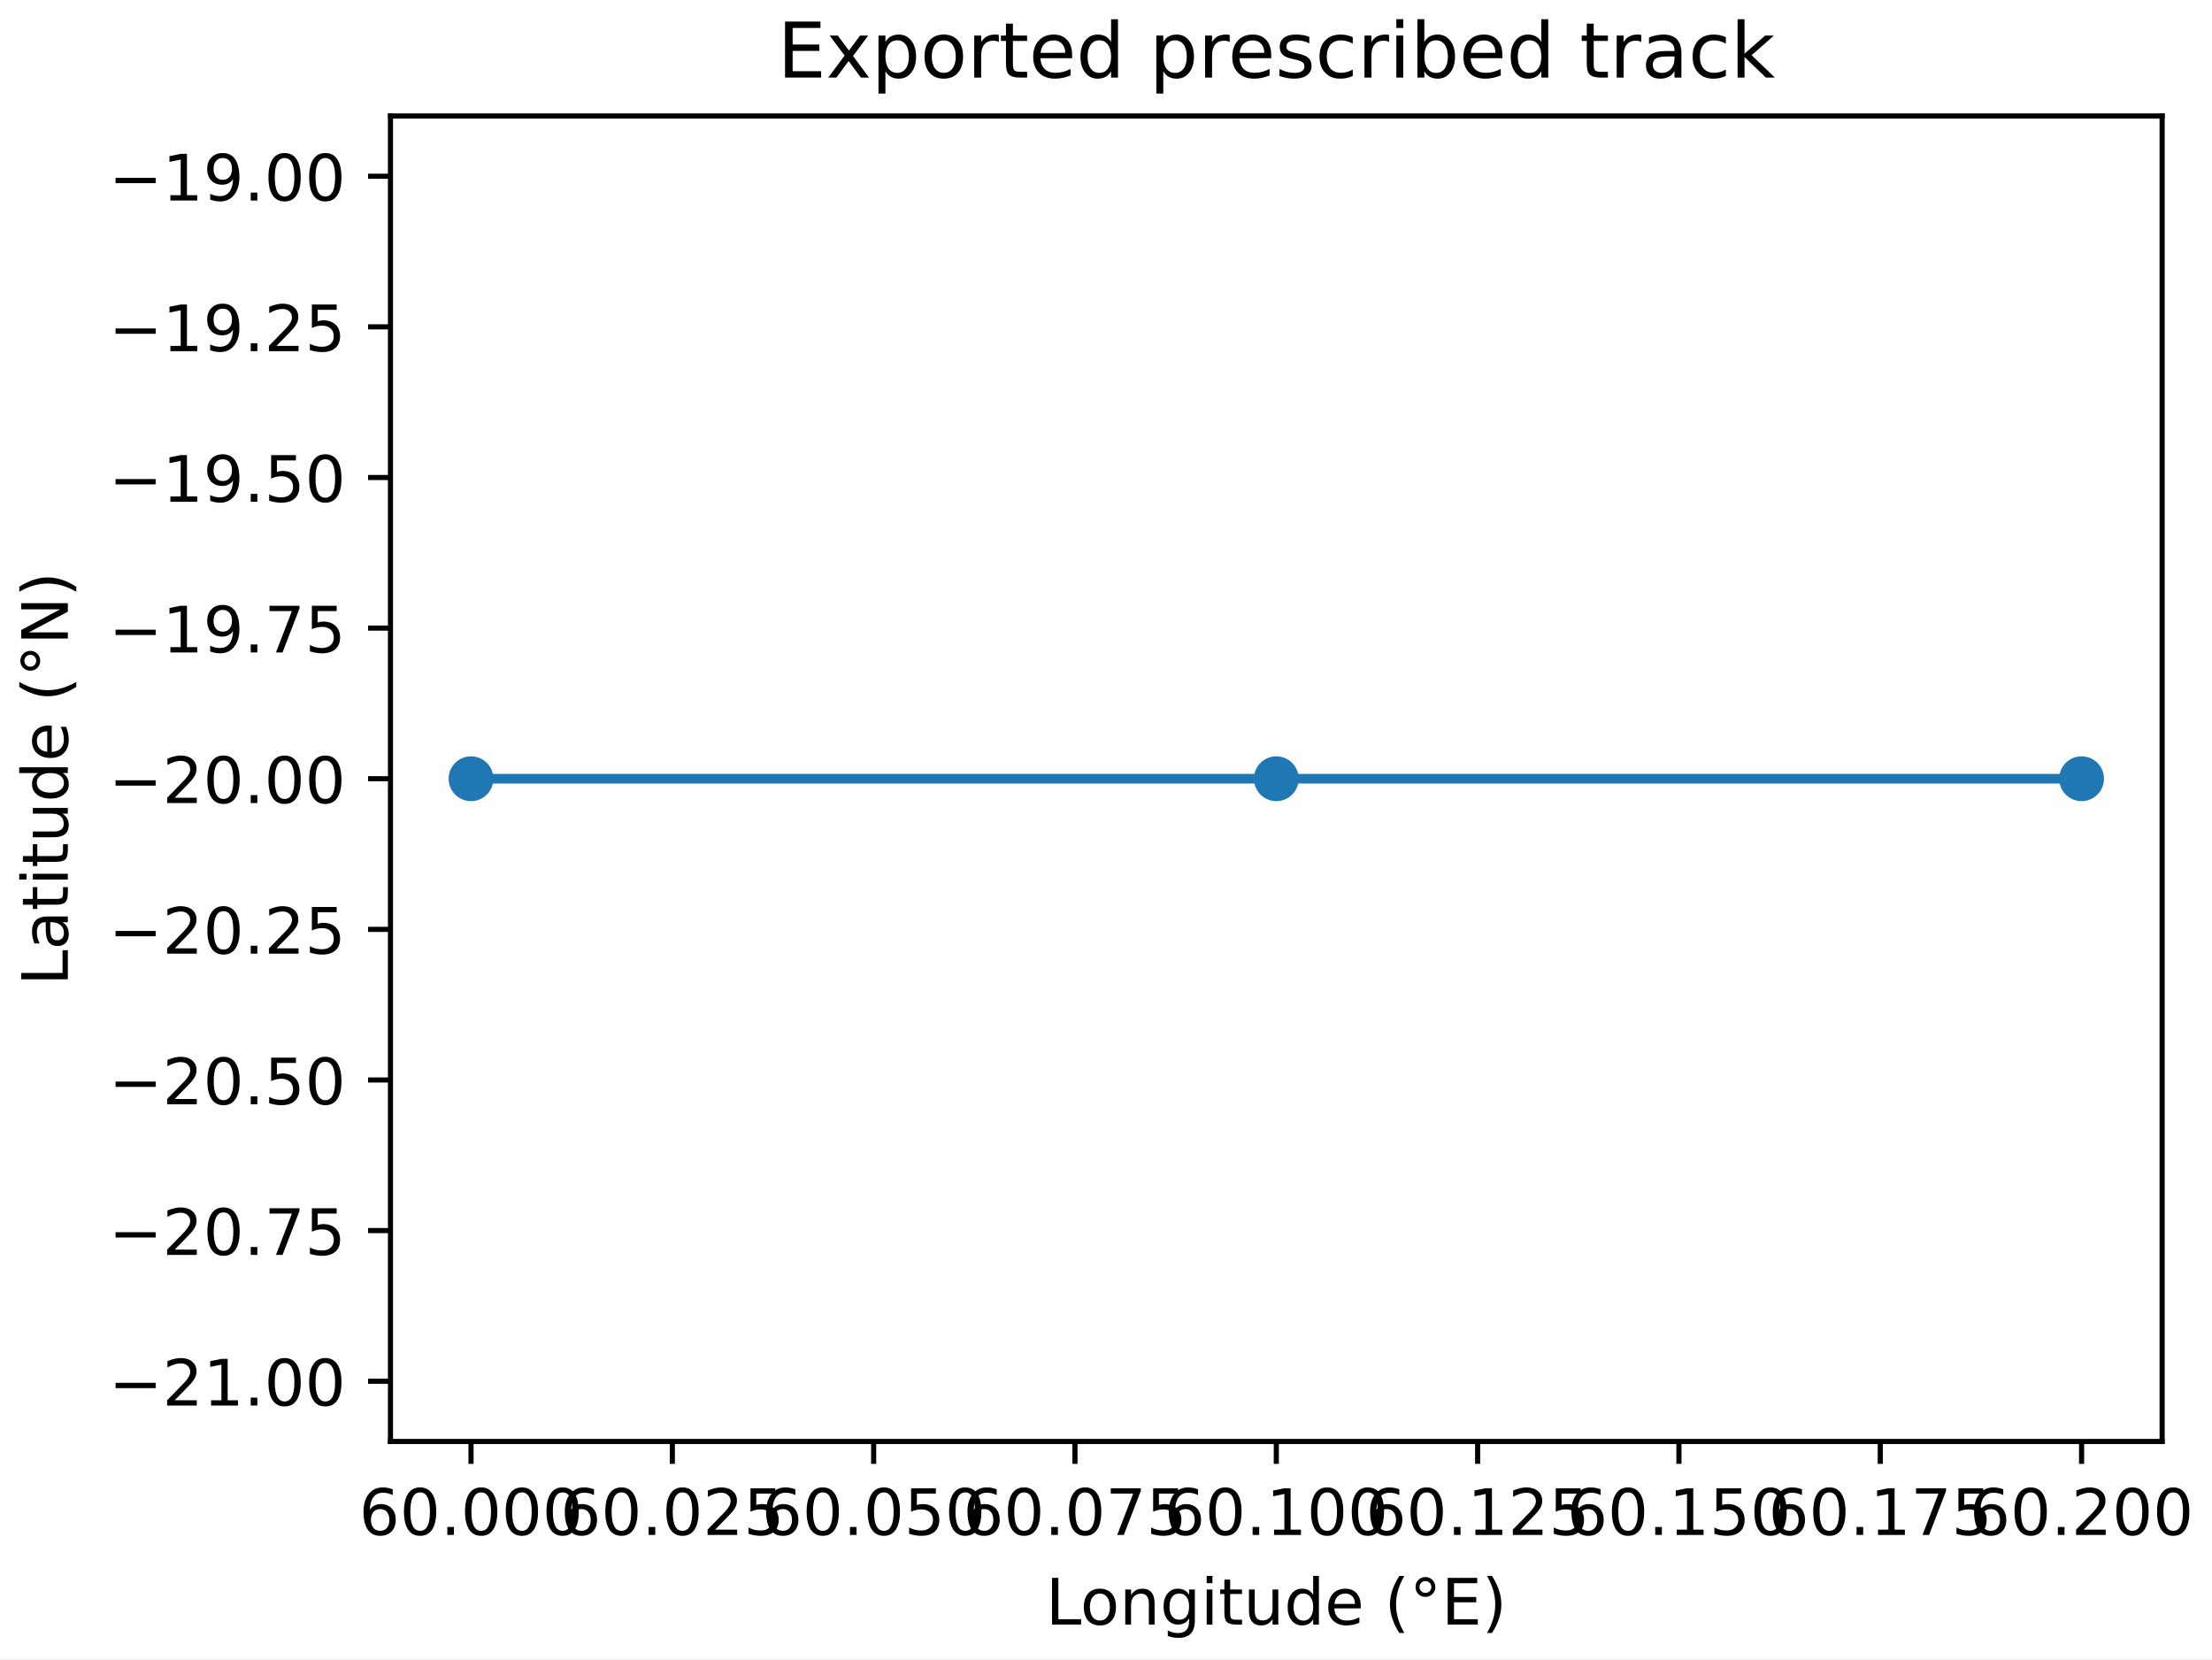
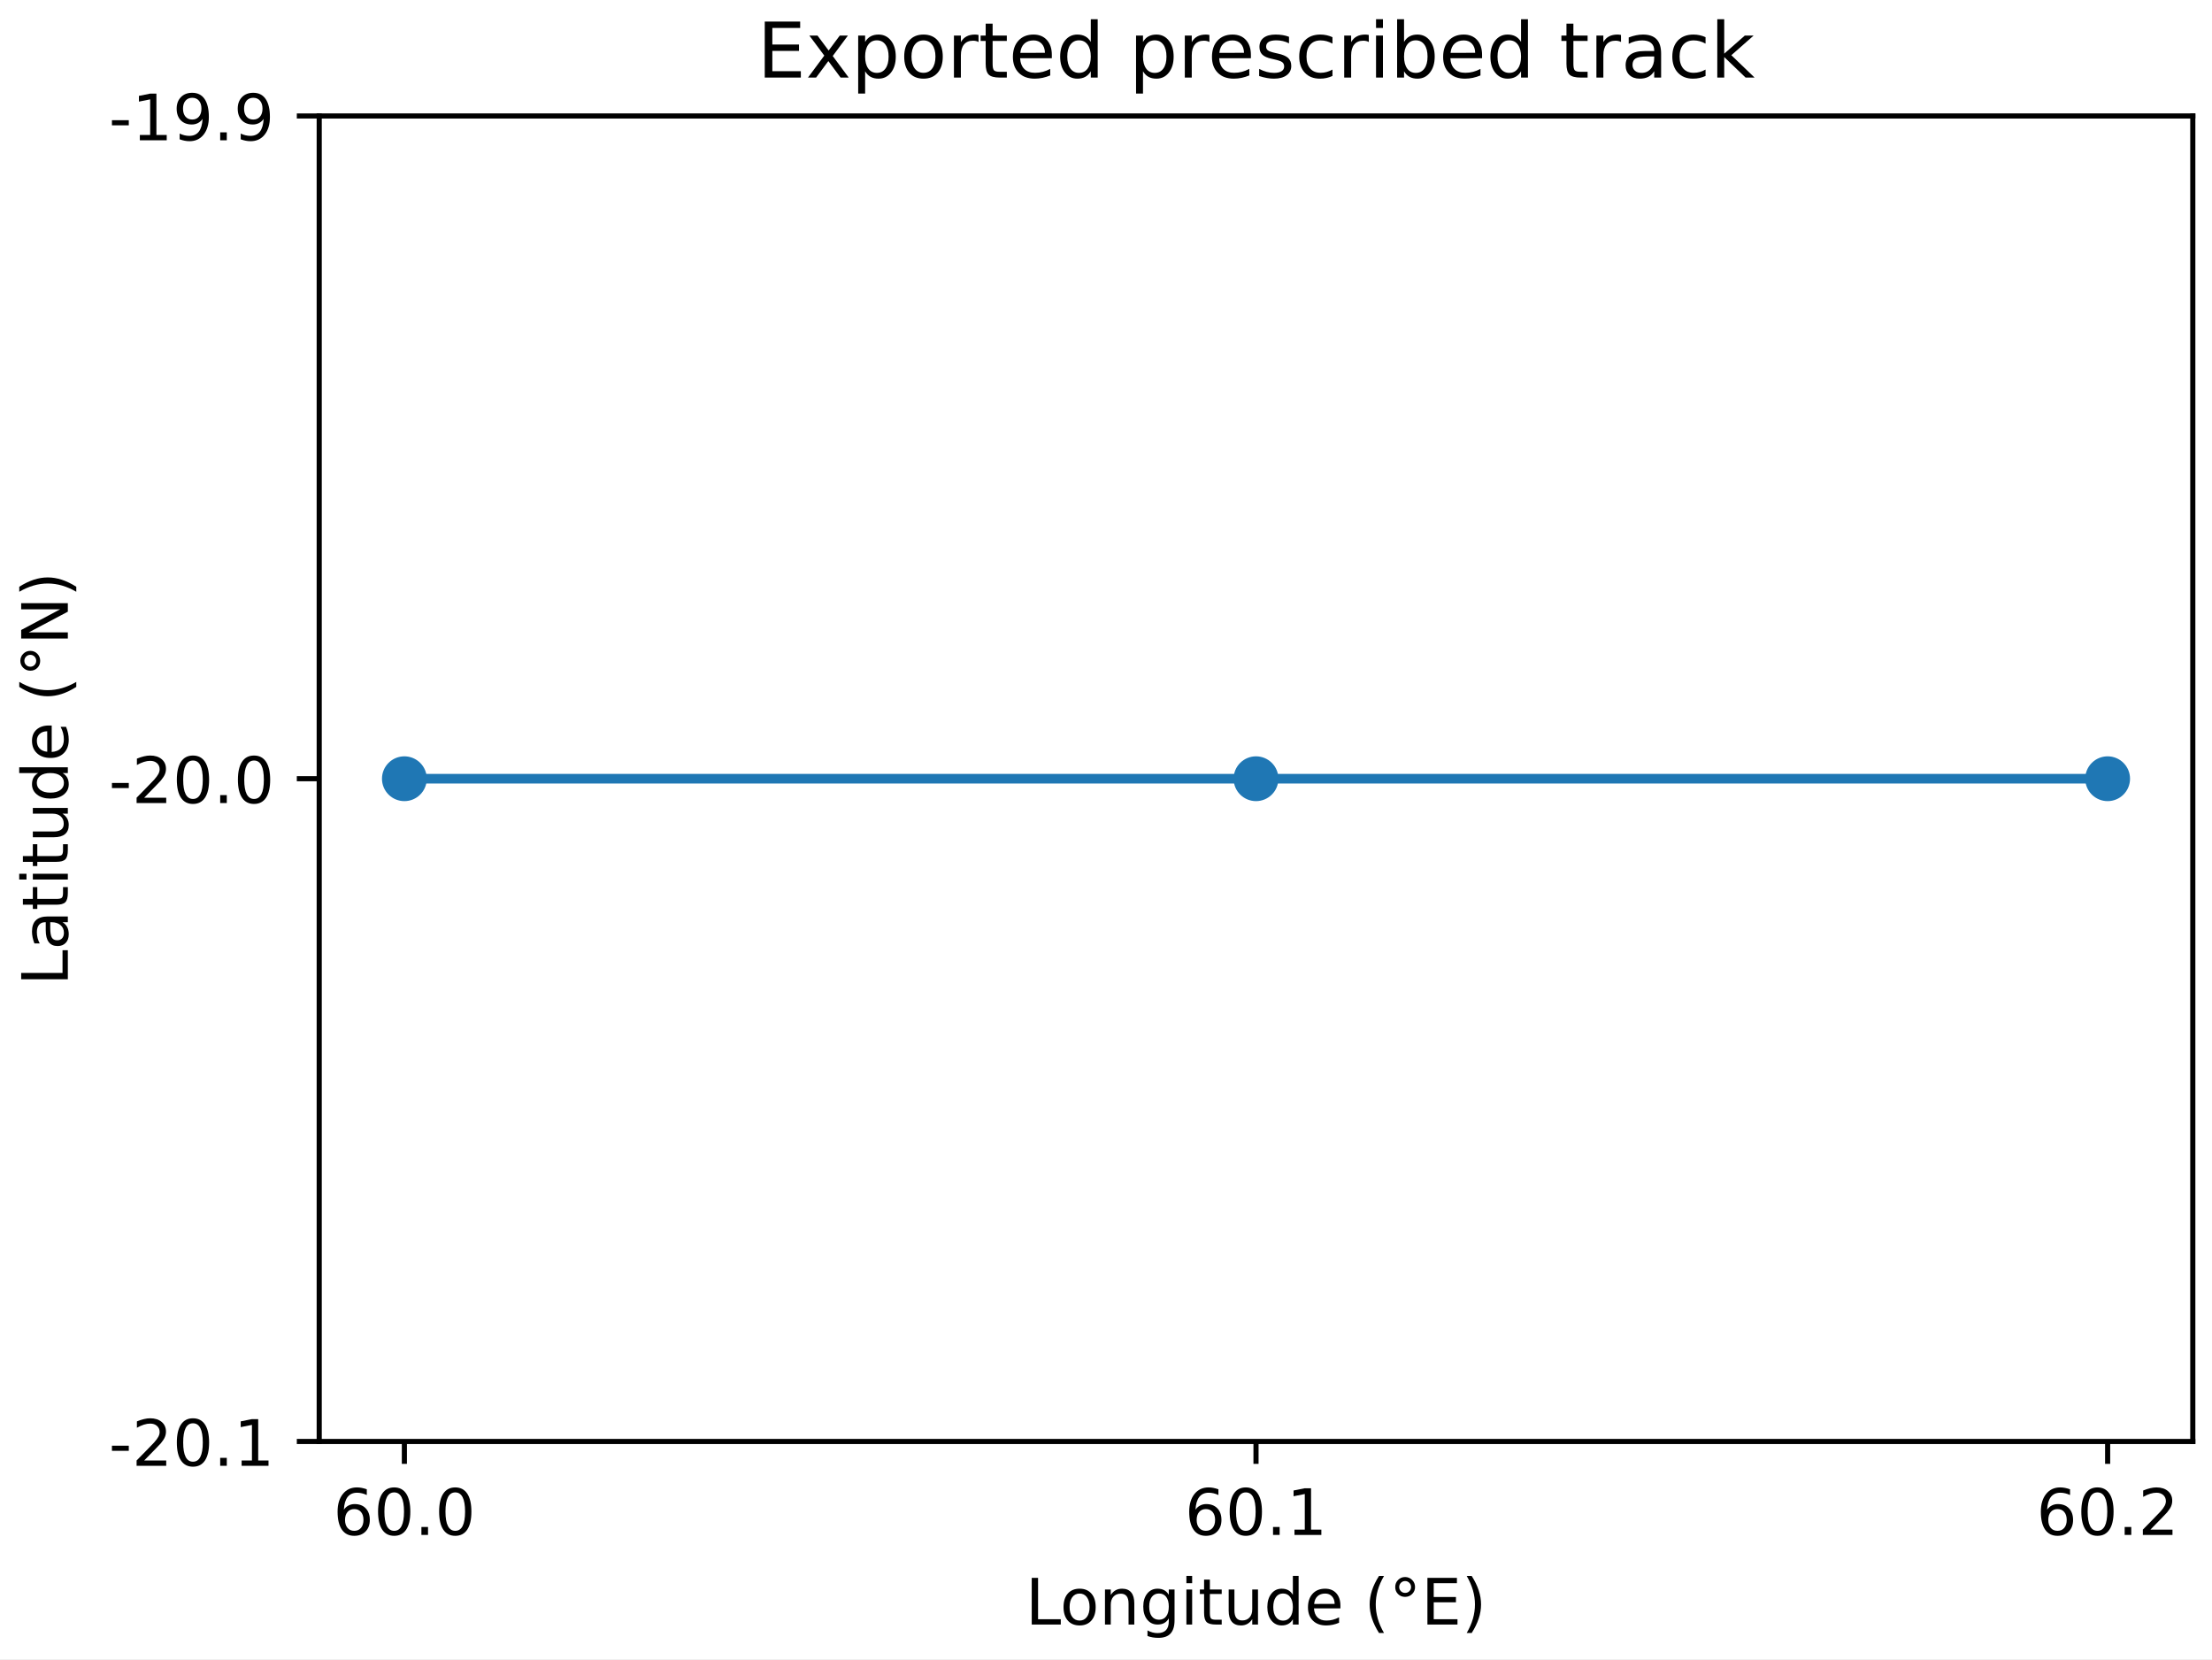
<svg xmlns="http://www.w3.org/2000/svg" xmlns:xlink="http://www.w3.org/1999/xlink" width="345.6pt" height="259.2pt" viewBox="0 0 345.6 259.2" version="1.1">
  <defs>
    <style type="text/css">*{stroke-linejoin: round; stroke-linecap: butt}</style>
  </defs>
  <g id="figure_1">
    <g id="patch_1">
      <path d="M 0 259.2 L 345.6 259.2 L 345.6 0 L 0 0 z " style="fill: #ffffff" />
    </g>
    <g id="axes_1">
      <g id="patch_2">
-         <path d="M 61.009 225.199 L 337.807 225.199 L 337.807 18.118 L 61.009 18.118 z " style="fill: #ffffff" />
+         <path d="M 49.874 225.199 L 342.6 225.199 L 342.6 18.118 L 49.874 18.118 z " style="fill: #ffffff" />
      </g>
      <g id="matplotlib.axis_1">
        <g id="xtick_1">
          <g id="line2d_1">
            <defs>
-               <path id="meec7e42343" d="M 0 0 L 0 3.5 " style="stroke: #000000; stroke-width: 0.8" />
-             </defs>
-             <g>
-               <use xlink:href="#meec7e42343" x="73.591" y="225.199" style="stroke: #000000; stroke-width: 0.8" />
+               <path id="me122bb0ccc" d="M 0 0 L 0 3.5 " style="stroke: #000000; stroke-width: 0.8" />
+             </defs>
+             <g>
+               <use xlink:href="#me122bb0ccc" x="63.18" y="225.199" style="stroke: #000000; stroke-width: 0.8" />
            </g>
          </g>
          <g id="text_1">
-             <g transform="translate(56.09525 239.7966) scale(0.1 -0.1)">
+             <g transform="translate(52.04734 239.7966) scale(0.1 -0.1)">
              <defs>
                <path id="DejaVuSans-19" d="M 2113 2584 Q 1688 2584 1439 2293 Q 1191 2003 1191 1497 Q 1191 994 1439 701 Q 1688 409 2113 409 Q 2538 409 2786 701 Q 3034 994 3034 1497 Q 3034 2003 2786 2293 Q 2538 2584 2113 2584 z M 3366 4563 L 3366 3988 Q 3128 4100 2886 4159 Q 2644 4219 2406 4219 Q 1781 4219 1451 3797 Q 1122 3375 1075 2522 Q 1259 2794 1537 2939 Q 1816 3084 2150 3084 Q 2853 3084 3261 2657 Q 3669 2231 3669 1497 Q 3669 778 3244 343 Q 2819 -91 2113 -91 Q 1303 -91 875 529 Q 447 1150 447 2328 Q 447 3434 972 4092 Q 1497 4750 2381 4750 Q 2619 4750 2861 4703 Q 3103 4656 3366 4563 z " transform="scale(0.015625)" />
                <path id="DejaVuSans-13" d="M 2034 4250 Q 1547 4250 1301 3770 Q 1056 3291 1056 2328 Q 1056 1369 1301 889 Q 1547 409 2034 409 Q 2525 409 2770 889 Q 3016 1369 3016 2328 Q 3016 3291 2770 3770 Q 2525 4250 2034 4250 z M 2034 4750 Q 2819 4750 3233 4129 Q 3647 3509 3647 2328 Q 3647 1150 3233 529 Q 2819 -91 2034 -91 Q 1250 -91 836 529 Q 422 1150 422 2328 Q 422 3509 836 4129 Q 1250 4750 2034 4750 z " transform="scale(0.015625)" />
                <path id="DejaVuSans-11" d="M 684 794 L 1344 794 L 1344 0 L 684 0 L 684 794 z " transform="scale(0.015625)" />
              </defs>
              <use xlink:href="#DejaVuSans-19" />
              <use xlink:href="#DejaVuSans-13" transform="translate(63.625 0)" />
              <use xlink:href="#DejaVuSans-11" transform="translate(127.25 0)" />
              <use xlink:href="#DejaVuSans-13" transform="translate(159.0312 0)" />
-               <use xlink:href="#DejaVuSans-13" transform="translate(222.6562 0)" />
-               <use xlink:href="#DejaVuSans-13" transform="translate(286.2812 0)" />
            </g>
          </g>
        </g>
        <g id="xtick_2">
          <g id="line2d_2">
            <g>
-               <use xlink:href="#meec7e42343" x="105.045" y="225.199" style="stroke: #000000; stroke-width: 0.8" />
+               <use xlink:href="#me122bb0ccc" x="196.237" y="225.199" style="stroke: #000000; stroke-width: 0.8" />
            </g>
          </g>
          <g id="text_2">
-             <g transform="translate(87.54956 239.7966) scale(0.1 -0.1)">
-               <defs>
-                 <path id="DejaVuSans-15" d="M 1228 531 L 3431 531 L 3431 0 L 469 0 L 469 531 Q 828 903 1448 1529 Q 2069 2156 2228 2338 Q 2531 2678 2651 2914 Q 2772 3150 2772 3378 Q 2772 3750 2511 3984 Q 2250 4219 1831 4219 Q 1534 4219 1204 4116 Q 875 4013 500 3803 L 500 4441 Q 881 4594 1212 4672 Q 1544 4750 1819 4750 Q 2544 4750 2975 4387 Q 3406 4025 3406 3419 Q 3406 3131 3298 2873 Q 3191 2616 2906 2266 Q 2828 2175 2409 1742 Q 1991 1309 1228 531 z " transform="scale(0.015625)" />
-                 <path id="DejaVuSans-18" d="M 691 4666 L 3169 4666 L 3169 4134 L 1269 4134 L 1269 2991 Q 1406 3038 1543 3061 Q 1681 3084 1819 3084 Q 2600 3084 3056 2656 Q 3513 2228 3513 1497 Q 3513 744 3044 326 Q 2575 -91 1722 -91 Q 1428 -91 1123 -41 Q 819 9 494 109 L 494 744 Q 775 591 1075 516 Q 1375 441 1709 441 Q 2250 441 2565 725 Q 2881 1009 2881 1497 Q 2881 1984 2565 2268 Q 2250 2553 1709 2553 Q 1456 2553 1204 2497 Q 953 2441 691 2322 L 691 4666 z " transform="scale(0.015625)" />
-               </defs>
-               <use xlink:href="#DejaVuSans-19" />
-               <use xlink:href="#DejaVuSans-13" transform="translate(63.625 0)" />
-               <use xlink:href="#DejaVuSans-11" transform="translate(127.25 0)" />
-               <use xlink:href="#DejaVuSans-13" transform="translate(159.0312 0)" />
-               <use xlink:href="#DejaVuSans-15" transform="translate(222.6562 0)" />
-               <use xlink:href="#DejaVuSans-18" transform="translate(286.2812 0)" />
-             </g>
-           </g>
-         </g>
-         <g id="xtick_3">
-           <g id="line2d_3">
-             <g>
-               <use xlink:href="#meec7e42343" x="136.499" y="225.199" style="stroke: #000000; stroke-width: 0.8" />
-             </g>
-           </g>
-           <g id="text_3">
-             <g transform="translate(119.0039 239.7966) scale(0.1 -0.1)">
-               <use xlink:href="#DejaVuSans-19" />
-               <use xlink:href="#DejaVuSans-13" transform="translate(63.625 0)" />
-               <use xlink:href="#DejaVuSans-11" transform="translate(127.25 0)" />
-               <use xlink:href="#DejaVuSans-13" transform="translate(159.0312 0)" />
-               <use xlink:href="#DejaVuSans-18" transform="translate(222.6562 0)" />
-               <use xlink:href="#DejaVuSans-13" transform="translate(286.2812 0)" />
-             </g>
-           </g>
-         </g>
-         <g id="xtick_4">
-           <g id="line2d_4">
-             <g>
-               <use xlink:href="#meec7e42343" x="167.953" y="225.199" style="stroke: #000000; stroke-width: 0.8" />
-             </g>
-           </g>
-           <g id="text_4">
-             <g transform="translate(150.4582 239.7966) scale(0.1 -0.1)">
-               <defs>
-                 <path id="DejaVuSans-1a" d="M 525 4666 L 3525 4666 L 3525 4397 L 1831 0 L 1172 0 L 2766 4134 L 525 4134 L 525 4666 z " transform="scale(0.015625)" />
-               </defs>
-               <use xlink:href="#DejaVuSans-19" />
-               <use xlink:href="#DejaVuSans-13" transform="translate(63.625 0)" />
-               <use xlink:href="#DejaVuSans-11" transform="translate(127.25 0)" />
-               <use xlink:href="#DejaVuSans-13" transform="translate(159.0312 0)" />
-               <use xlink:href="#DejaVuSans-1a" transform="translate(222.6562 0)" />
-               <use xlink:href="#DejaVuSans-18" transform="translate(286.2812 0)" />
-             </g>
-           </g>
-         </g>
-         <g id="xtick_5">
-           <g id="line2d_5">
-             <g>
-               <use xlink:href="#meec7e42343" x="199.408" y="225.199" style="stroke: #000000; stroke-width: 0.8" />
-             </g>
-           </g>
-           <g id="text_5">
-             <g transform="translate(181.9125 239.7966) scale(0.1 -0.1)">
+             <g transform="translate(185.1043 239.7966) scale(0.1 -0.1)">
              <defs>
                <path id="DejaVuSans-14" d="M 794 531 L 1825 531 L 1825 4091 L 703 3866 L 703 4441 L 1819 4666 L 2450 4666 L 2450 531 L 3481 531 L 3481 0 L 794 0 L 794 531 z " transform="scale(0.015625)" />
              </defs>
              <use xlink:href="#DejaVuSans-19" />
              <use xlink:href="#DejaVuSans-13" transform="translate(63.625 0)" />
              <use xlink:href="#DejaVuSans-11" transform="translate(127.25 0)" />
              <use xlink:href="#DejaVuSans-14" transform="translate(159.0312 0)" />
-               <use xlink:href="#DejaVuSans-13" transform="translate(222.6562 0)" />
-               <use xlink:href="#DejaVuSans-13" transform="translate(286.2812 0)" />
-             </g>
-           </g>
-         </g>
-         <g id="xtick_6">
-           <g id="line2d_6">
-             <g>
-               <use xlink:href="#meec7e42343" x="230.862" y="225.199" style="stroke: #000000; stroke-width: 0.8" />
-             </g>
-           </g>
-           <g id="text_6">
-             <g transform="translate(213.3668 239.7966) scale(0.1 -0.1)">
-               <use xlink:href="#DejaVuSans-19" />
-               <use xlink:href="#DejaVuSans-13" transform="translate(63.625 0)" />
-               <use xlink:href="#DejaVuSans-11" transform="translate(127.25 0)" />
-               <use xlink:href="#DejaVuSans-14" transform="translate(159.0312 0)" />
-               <use xlink:href="#DejaVuSans-15" transform="translate(222.6562 0)" />
-               <use xlink:href="#DejaVuSans-18" transform="translate(286.2812 0)" />
-             </g>
-           </g>
-         </g>
-         <g id="xtick_7">
-           <g id="line2d_7">
-             <g>
-               <use xlink:href="#meec7e42343" x="262.316" y="225.199" style="stroke: #000000; stroke-width: 0.8" />
-             </g>
-           </g>
-           <g id="text_7">
-             <g transform="translate(244.8211 239.7966) scale(0.1 -0.1)">
-               <use xlink:href="#DejaVuSans-19" />
-               <use xlink:href="#DejaVuSans-13" transform="translate(63.625 0)" />
-               <use xlink:href="#DejaVuSans-11" transform="translate(127.25 0)" />
-               <use xlink:href="#DejaVuSans-14" transform="translate(159.0312 0)" />
-               <use xlink:href="#DejaVuSans-18" transform="translate(222.6562 0)" />
-               <use xlink:href="#DejaVuSans-13" transform="translate(286.2812 0)" />
-             </g>
-           </g>
-         </g>
-         <g id="xtick_8">
-           <g id="line2d_8">
-             <g>
-               <use xlink:href="#meec7e42343" x="293.771" y="225.199" style="stroke: #000000; stroke-width: 0.8" />
-             </g>
-           </g>
-           <g id="text_8">
-             <g transform="translate(276.2754 239.7966) scale(0.1 -0.1)">
-               <use xlink:href="#DejaVuSans-19" />
-               <use xlink:href="#DejaVuSans-13" transform="translate(63.625 0)" />
-               <use xlink:href="#DejaVuSans-11" transform="translate(127.25 0)" />
-               <use xlink:href="#DejaVuSans-14" transform="translate(159.0312 0)" />
-               <use xlink:href="#DejaVuSans-1a" transform="translate(222.6562 0)" />
-               <use xlink:href="#DejaVuSans-18" transform="translate(286.2812 0)" />
-             </g>
-           </g>
-         </g>
-         <g id="xtick_9">
-           <g id="line2d_9">
-             <g>
-               <use xlink:href="#meec7e42343" x="325.225" y="225.199" style="stroke: #000000; stroke-width: 0.8" />
-             </g>
-           </g>
-           <g id="text_9">
-             <g transform="translate(307.7297 239.7966) scale(0.1 -0.1)">
+             </g>
+           </g>
+         </g>
+         <g id="xtick_3">
+           <g id="line2d_3">
+             <g>
+               <use xlink:href="#me122bb0ccc" x="329.294" y="225.199" style="stroke: #000000; stroke-width: 0.8" />
+             </g>
+           </g>
+           <g id="text_3">
+             <g transform="translate(318.1613 239.7966) scale(0.1 -0.1)">
+               <defs>
+                 <path id="DejaVuSans-15" d="M 1228 531 L 3431 531 L 3431 0 L 469 0 L 469 531 Q 828 903 1448 1529 Q 2069 2156 2228 2338 Q 2531 2678 2651 2914 Q 2772 3150 2772 3378 Q 2772 3750 2511 3984 Q 2250 4219 1831 4219 Q 1534 4219 1204 4116 Q 875 4013 500 3803 L 500 4441 Q 881 4594 1212 4672 Q 1544 4750 1819 4750 Q 2544 4750 2975 4387 Q 3406 4025 3406 3419 Q 3406 3131 3298 2873 Q 3191 2616 2906 2266 Q 2828 2175 2409 1742 Q 1991 1309 1228 531 z " transform="scale(0.015625)" />
+               </defs>
              <use xlink:href="#DejaVuSans-19" />
              <use xlink:href="#DejaVuSans-13" transform="translate(63.625 0)" />
              <use xlink:href="#DejaVuSans-11" transform="translate(127.25 0)" />
              <use xlink:href="#DejaVuSans-15" transform="translate(159.0312 0)" />
-               <use xlink:href="#DejaVuSans-13" transform="translate(222.6562 0)" />
-               <use xlink:href="#DejaVuSans-13" transform="translate(286.2812 0)" />
-             </g>
-           </g>
-         </g>
-         <g id="text_10">
-           <g transform="translate(163.3883 253.7974) scale(0.1 -0.1)">
+             </g>
+           </g>
+         </g>
+         <g id="text_4">
+           <g transform="translate(160.2176 253.7974) scale(0.1 -0.1)">
            <defs>
              <path id="DejaVuSans-2f" d="M 628 4666 L 1259 4666 L 1259 531 L 3531 531 L 3531 0 L 628 0 L 628 4666 z " transform="scale(0.015625)" />
              <path id="DejaVuSans-52" d="M 1959 3097 Q 1497 3097 1228 2736 Q 959 2375 959 1747 Q 959 1119 1226 758 Q 1494 397 1959 397 Q 2419 397 2687 759 Q 2956 1122 2956 1747 Q 2956 2369 2687 2733 Q 2419 3097 1959 3097 z M 1959 3584 Q 2709 3584 3137 3096 Q 3566 2609 3566 1747 Q 3566 888 3137 398 Q 2709 -91 1959 -91 Q 1206 -91 779 398 Q 353 888 353 1747 Q 353 2609 779 3096 Q 1206 3584 1959 3584 z " transform="scale(0.015625)" />
              <path id="DejaVuSans-51" d="M 3513 2113 L 3513 0 L 2938 0 L 2938 2094 Q 2938 2591 2744 2837 Q 2550 3084 2163 3084 Q 1697 3084 1428 2787 Q 1159 2491 1159 1978 L 1159 0 L 581 0 L 581 3500 L 1159 3500 L 1159 2956 Q 1366 3272 1645 3428 Q 1925 3584 2291 3584 Q 2894 3584 3203 3211 Q 3513 2838 3513 2113 z " transform="scale(0.015625)" />
              <path id="DejaVuSans-4a" d="M 2906 1791 Q 2906 2416 2648 2759 Q 2391 3103 1925 3103 Q 1463 3103 1205 2759 Q 947 2416 947 1791 Q 947 1169 1205 825 Q 1463 481 1925 481 Q 2391 481 2648 825 Q 2906 1169 2906 1791 z M 3481 434 Q 3481 -459 3084 -895 Q 2688 -1331 1869 -1331 Q 1566 -1331 1297 -1286 Q 1028 -1241 775 -1147 L 775 -588 Q 1028 -725 1275 -790 Q 1522 -856 1778 -856 Q 2344 -856 2625 -561 Q 2906 -266 2906 331 L 2906 616 Q 2728 306 2450 153 Q 2172 0 1784 0 Q 1141 0 747 490 Q 353 981 353 1791 Q 353 2603 747 3093 Q 1141 3584 1784 3584 Q 2172 3584 2450 3431 Q 2728 3278 2906 2969 L 2906 3500 L 3481 3500 L 3481 434 z " transform="scale(0.015625)" />
              <path id="DejaVuSans-4c" d="M 603 3500 L 1178 3500 L 1178 0 L 603 0 L 603 3500 z M 603 4863 L 1178 4863 L 1178 4134 L 603 4134 L 603 4863 z " transform="scale(0.015625)" />
              <path id="DejaVuSans-57" d="M 1172 4494 L 1172 3500 L 2356 3500 L 2356 3053 L 1172 3053 L 1172 1153 Q 1172 725 1289 603 Q 1406 481 1766 481 L 2356 481 L 2356 0 L 1766 0 Q 1100 0 847 248 Q 594 497 594 1153 L 594 3053 L 172 3053 L 172 3500 L 594 3500 L 594 4494 L 1172 4494 z " transform="scale(0.015625)" />
              <path id="DejaVuSans-58" d="M 544 1381 L 544 3500 L 1119 3500 L 1119 1403 Q 1119 906 1312 657 Q 1506 409 1894 409 Q 2359 409 2629 706 Q 2900 1003 2900 1516 L 2900 3500 L 3475 3500 L 3475 0 L 2900 0 L 2900 538 Q 2691 219 2414 64 Q 2138 -91 1772 -91 Q 1169 -91 856 284 Q 544 659 544 1381 z M 1991 3584 L 1991 3584 z " transform="scale(0.015625)" />
              <path id="DejaVuSans-47" d="M 2906 2969 L 2906 4863 L 3481 4863 L 3481 0 L 2906 0 L 2906 525 Q 2725 213 2448 61 Q 2172 -91 1784 -91 Q 1150 -91 751 415 Q 353 922 353 1747 Q 353 2572 751 3078 Q 1150 3584 1784 3584 Q 2172 3584 2448 3432 Q 2725 3281 2906 2969 z M 947 1747 Q 947 1113 1208 752 Q 1469 391 1925 391 Q 2381 391 2643 752 Q 2906 1113 2906 1747 Q 2906 2381 2643 2742 Q 2381 3103 1925 3103 Q 1469 3103 1208 2742 Q 947 2381 947 1747 z " transform="scale(0.015625)" />
              <path id="DejaVuSans-48" d="M 3597 1894 L 3597 1613 L 953 1613 Q 991 1019 1311 708 Q 1631 397 2203 397 Q 2534 397 2845 478 Q 3156 559 3463 722 L 3463 178 Q 3153 47 2828 -22 Q 2503 -91 2169 -91 Q 1331 -91 842 396 Q 353 884 353 1716 Q 353 2575 817 3079 Q 1281 3584 2069 3584 Q 2775 3584 3186 3129 Q 3597 2675 3597 1894 z M 3022 2063 Q 3016 2534 2758 2815 Q 2500 3097 2075 3097 Q 1594 3097 1305 2825 Q 1016 2553 972 2059 L 3022 2063 z " transform="scale(0.015625)" />
              <path id="DejaVuSans-3" transform="scale(0.015625)" />
              <path id="DejaVuSans-b" d="M 1984 4856 Q 1566 4138 1362 3434 Q 1159 2731 1159 2009 Q 1159 1288 1364 580 Q 1569 -128 1984 -844 L 1484 -844 Q 1016 -109 783 600 Q 550 1309 550 2009 Q 550 2706 781 3412 Q 1013 4119 1484 4856 L 1984 4856 z " transform="scale(0.015625)" />
              <path id="DejaVuSans-72" d="M 1600 4347 Q 1350 4347 1178 4173 Q 1006 4000 1006 3750 Q 1006 3503 1178 3333 Q 1350 3163 1600 3163 Q 1850 3163 2022 3333 Q 2194 3503 2194 3750 Q 2194 3997 2020 4172 Q 1847 4347 1600 4347 z M 1600 4750 Q 1800 4750 1984 4673 Q 2169 4597 2303 4453 Q 2447 4313 2519 4134 Q 2591 3956 2591 3750 Q 2591 3338 2302 3052 Q 2013 2766 1594 2766 Q 1172 2766 890 3047 Q 609 3328 609 3750 Q 609 4169 896 4459 Q 1184 4750 1600 4750 z " transform="scale(0.015625)" />
              <path id="DejaVuSans-28" d="M 628 4666 L 3578 4666 L 3578 4134 L 1259 4134 L 1259 2753 L 3481 2753 L 3481 2222 L 1259 2222 L 1259 531 L 3634 531 L 3634 0 L 628 0 L 628 4666 z " transform="scale(0.015625)" />
              <path id="DejaVuSans-c" d="M 513 4856 L 1013 4856 Q 1481 4119 1714 3412 Q 1947 2706 1947 2009 Q 1947 1309 1714 600 Q 1481 -109 1013 -844 L 513 -844 Q 928 -128 1133 580 Q 1338 1288 1338 2009 Q 1338 2731 1133 3434 Q 928 4138 513 4856 z " transform="scale(0.015625)" />
            </defs>
            <use xlink:href="#DejaVuSans-2f" />
            <use xlink:href="#DejaVuSans-52" transform="translate(53.96875 0)" />
            <use xlink:href="#DejaVuSans-51" transform="translate(115.1562 0)" />
            <use xlink:href="#DejaVuSans-4a" transform="translate(178.5312 0)" />
            <use xlink:href="#DejaVuSans-4c" transform="translate(242.0156 0)" />
            <use xlink:href="#DejaVuSans-57" transform="translate(269.7969 0)" />
            <use xlink:href="#DejaVuSans-58" transform="translate(309 0)" />
            <use xlink:href="#DejaVuSans-47" transform="translate(372.375 0)" />
            <use xlink:href="#DejaVuSans-48" transform="translate(435.8594 0)" />
            <use xlink:href="#DejaVuSans-3" transform="translate(497.3906 0)" />
            <use xlink:href="#DejaVuSans-b" transform="translate(529.1719 0)" />
            <use xlink:href="#DejaVuSans-72" transform="translate(568.1875 0)" />
            <use xlink:href="#DejaVuSans-28" transform="translate(618.1875 0)" />
            <use xlink:href="#DejaVuSans-c" transform="translate(681.375 0)" />
          </g>
        </g>
      </g>
      <g id="matplotlib.axis_2">
        <g id="ytick_1">
-           <g id="line2d_10">
-             <defs>
-               <path id="m08037e7e2c" d="M 0 0 L -3.5 0 " style="stroke: #000000; stroke-width: 0.8" />
-             </defs>
-             <g>
-               <use xlink:href="#m08037e7e2c" x="61.009" y="215.786" style="stroke: #000000; stroke-width: 0.8" />
-             </g>
-           </g>
-           <g id="text_11">
-             <g transform="translate(17.00102 219.5851) scale(0.1 -0.1)">
-               <defs>
-                 <path id="DejaVuSans-c9c" d="M 678 2272 L 4684 2272 L 4684 1741 L 678 1741 L 678 2272 z " transform="scale(0.015625)" />
-               </defs>
-               <use xlink:href="#DejaVuSans-c9c" />
-               <use xlink:href="#DejaVuSans-15" transform="translate(83.79688 0)" />
-               <use xlink:href="#DejaVuSans-14" transform="translate(147.4219 0)" />
-               <use xlink:href="#DejaVuSans-11" transform="translate(211.0469 0)" />
-               <use xlink:href="#DejaVuSans-13" transform="translate(242.8281 0)" />
-               <use xlink:href="#DejaVuSans-13" transform="translate(306.4531 0)" />
+           <g id="line2d_4">
+             <defs>
+               <path id="mee72895eaf" d="M 0 0 L -3.5 0 " style="stroke: #000000; stroke-width: 0.8" />
+             </defs>
+             <g>
+               <use xlink:href="#mee72895eaf" x="49.874" y="225.199" style="stroke: #000000; stroke-width: 0.8" />
+             </g>
+           </g>
+           <g id="text_5">
+             <g transform="translate(17.00102 228.9978) scale(0.1 -0.1)">
+               <defs>
+                 <path id="DejaVuSans-10" d="M 313 2009 L 1997 2009 L 1997 1497 L 313 1497 L 313 2009 z " transform="scale(0.015625)" />
+               </defs>
+               <use xlink:href="#DejaVuSans-10" />
+               <use xlink:href="#DejaVuSans-15" transform="translate(36.07812 0)" />
+               <use xlink:href="#DejaVuSans-13" transform="translate(99.70312 0)" />
+               <use xlink:href="#DejaVuSans-11" transform="translate(163.3281 0)" />
+               <use xlink:href="#DejaVuSans-14" transform="translate(195.1094 0)" />
            </g>
          </g>
        </g>
        <g id="ytick_2">
-           <g id="line2d_11">
-             <g>
-               <use xlink:href="#m08037e7e2c" x="61.009" y="192.254" style="stroke: #000000; stroke-width: 0.8" />
-             </g>
-           </g>
-           <g id="text_12">
-             <g transform="translate(17.00102 196.0532) scale(0.1 -0.1)">
-               <use xlink:href="#DejaVuSans-c9c" />
-               <use xlink:href="#DejaVuSans-15" transform="translate(83.79688 0)" />
-               <use xlink:href="#DejaVuSans-13" transform="translate(147.4219 0)" />
-               <use xlink:href="#DejaVuSans-11" transform="translate(211.0469 0)" />
-               <use xlink:href="#DejaVuSans-1a" transform="translate(242.8281 0)" />
-               <use xlink:href="#DejaVuSans-18" transform="translate(306.4531 0)" />
+           <g id="line2d_5">
+             <g>
+               <use xlink:href="#mee72895eaf" x="49.874" y="121.659" style="stroke: #000000; stroke-width: 0.8" />
+             </g>
+           </g>
+           <g id="text_6">
+             <g transform="translate(17.00102 125.4575) scale(0.1 -0.1)">
+               <use xlink:href="#DejaVuSans-10" />
+               <use xlink:href="#DejaVuSans-15" transform="translate(36.07812 0)" />
+               <use xlink:href="#DejaVuSans-13" transform="translate(99.70312 0)" />
+               <use xlink:href="#DejaVuSans-11" transform="translate(163.3281 0)" />
+               <use xlink:href="#DejaVuSans-13" transform="translate(195.1094 0)" />
            </g>
          </g>
        </g>
        <g id="ytick_3">
-           <g id="line2d_12">
-             <g>
-               <use xlink:href="#m08037e7e2c" x="61.009" y="168.722" style="stroke: #000000; stroke-width: 0.8" />
-             </g>
-           </g>
-           <g id="text_13">
-             <g transform="translate(17.00102 172.5213) scale(0.1 -0.1)">
-               <use xlink:href="#DejaVuSans-c9c" />
-               <use xlink:href="#DejaVuSans-15" transform="translate(83.79688 0)" />
-               <use xlink:href="#DejaVuSans-13" transform="translate(147.4219 0)" />
-               <use xlink:href="#DejaVuSans-11" transform="translate(211.0469 0)" />
-               <use xlink:href="#DejaVuSans-18" transform="translate(242.8281 0)" />
-               <use xlink:href="#DejaVuSans-13" transform="translate(306.4531 0)" />
-             </g>
-           </g>
-         </g>
-         <g id="ytick_4">
-           <g id="line2d_13">
-             <g>
-               <use xlink:href="#m08037e7e2c" x="61.009" y="145.191" style="stroke: #000000; stroke-width: 0.8" />
-             </g>
-           </g>
-           <g id="text_14">
-             <g transform="translate(17.00102 148.9894) scale(0.1 -0.1)">
-               <use xlink:href="#DejaVuSans-c9c" />
-               <use xlink:href="#DejaVuSans-15" transform="translate(83.79688 0)" />
-               <use xlink:href="#DejaVuSans-13" transform="translate(147.4219 0)" />
-               <use xlink:href="#DejaVuSans-11" transform="translate(211.0469 0)" />
-               <use xlink:href="#DejaVuSans-15" transform="translate(242.8281 0)" />
-               <use xlink:href="#DejaVuSans-18" transform="translate(306.4531 0)" />
-             </g>
-           </g>
-         </g>
-         <g id="ytick_5">
-           <g id="line2d_14">
-             <g>
-               <use xlink:href="#m08037e7e2c" x="61.009" y="121.659" style="stroke: #000000; stroke-width: 0.8" />
-             </g>
-           </g>
-           <g id="text_15">
-             <g transform="translate(17.00102 125.4575) scale(0.1 -0.1)">
-               <use xlink:href="#DejaVuSans-c9c" />
-               <use xlink:href="#DejaVuSans-15" transform="translate(83.79688 0)" />
-               <use xlink:href="#DejaVuSans-13" transform="translate(147.4219 0)" />
-               <use xlink:href="#DejaVuSans-11" transform="translate(211.0469 0)" />
-               <use xlink:href="#DejaVuSans-13" transform="translate(242.8281 0)" />
-               <use xlink:href="#DejaVuSans-13" transform="translate(306.4531 0)" />
-             </g>
-           </g>
-         </g>
-         <g id="ytick_6">
-           <g id="line2d_15">
-             <g>
-               <use xlink:href="#m08037e7e2c" x="61.009" y="98.127" style="stroke: #000000; stroke-width: 0.8" />
-             </g>
-           </g>
-           <g id="text_16">
-             <g transform="translate(17.00102 101.9256) scale(0.1 -0.1)">
+           <g id="line2d_6">
+             <g>
+               <use xlink:href="#mee72895eaf" x="49.874" y="18.118" style="stroke: #000000; stroke-width: 0.8" />
+             </g>
+           </g>
+           <g id="text_7">
+             <g transform="translate(17.00102 21.91719) scale(0.1 -0.1)">
              <defs>
                <path id="DejaVuSans-1c" d="M 703 97 L 703 672 Q 941 559 1184 500 Q 1428 441 1663 441 Q 2288 441 2617 861 Q 2947 1281 2994 2138 Q 2813 1869 2534 1725 Q 2256 1581 1919 1581 Q 1219 1581 811 2004 Q 403 2428 403 3163 Q 403 3881 828 4315 Q 1253 4750 1959 4750 Q 2769 4750 3195 4129 Q 3622 3509 3622 2328 Q 3622 1225 3098 567 Q 2575 -91 1691 -91 Q 1453 -91 1209 -44 Q 966 3 703 97 z M 1959 2075 Q 2384 2075 2632 2365 Q 2881 2656 2881 3163 Q 2881 3666 2632 3958 Q 2384 4250 1959 4250 Q 1534 4250 1286 3958 Q 1038 3666 1038 3163 Q 1038 2656 1286 2365 Q 1534 2075 1959 2075 z " transform="scale(0.015625)" />
              </defs>
-               <use xlink:href="#DejaVuSans-c9c" />
-               <use xlink:href="#DejaVuSans-14" transform="translate(83.79688 0)" />
-               <use xlink:href="#DejaVuSans-1c" transform="translate(147.4219 0)" />
-               <use xlink:href="#DejaVuSans-11" transform="translate(211.0469 0)" />
-               <use xlink:href="#DejaVuSans-1a" transform="translate(242.8281 0)" />
-               <use xlink:href="#DejaVuSans-18" transform="translate(306.4531 0)" />
-             </g>
-           </g>
-         </g>
-         <g id="ytick_7">
-           <g id="line2d_16">
-             <g>
-               <use xlink:href="#m08037e7e2c" x="61.009" y="74.595" style="stroke: #000000; stroke-width: 0.8" />
-             </g>
-           </g>
-           <g id="text_17">
-             <g transform="translate(17.00102 78.39372) scale(0.1 -0.1)">
-               <use xlink:href="#DejaVuSans-c9c" />
-               <use xlink:href="#DejaVuSans-14" transform="translate(83.79688 0)" />
-               <use xlink:href="#DejaVuSans-1c" transform="translate(147.4219 0)" />
-               <use xlink:href="#DejaVuSans-11" transform="translate(211.0469 0)" />
-               <use xlink:href="#DejaVuSans-18" transform="translate(242.8281 0)" />
-               <use xlink:href="#DejaVuSans-13" transform="translate(306.4531 0)" />
-             </g>
-           </g>
-         </g>
-         <g id="ytick_8">
-           <g id="line2d_17">
-             <g>
-               <use xlink:href="#m08037e7e2c" x="61.009" y="51.063" style="stroke: #000000; stroke-width: 0.8" />
-             </g>
-           </g>
-           <g id="text_18">
-             <g transform="translate(17.00102 54.86184) scale(0.1 -0.1)">
-               <use xlink:href="#DejaVuSans-c9c" />
-               <use xlink:href="#DejaVuSans-14" transform="translate(83.79688 0)" />
-               <use xlink:href="#DejaVuSans-1c" transform="translate(147.4219 0)" />
-               <use xlink:href="#DejaVuSans-11" transform="translate(211.0469 0)" />
-               <use xlink:href="#DejaVuSans-15" transform="translate(242.8281 0)" />
-               <use xlink:href="#DejaVuSans-18" transform="translate(306.4531 0)" />
-             </g>
-           </g>
-         </g>
-         <g id="ytick_9">
-           <g id="line2d_18">
-             <g>
-               <use xlink:href="#m08037e7e2c" x="61.009" y="27.531" style="stroke: #000000; stroke-width: 0.8" />
-             </g>
-           </g>
-           <g id="text_19">
-             <g transform="translate(17.00102 31.32995) scale(0.1 -0.1)">
-               <use xlink:href="#DejaVuSans-c9c" />
-               <use xlink:href="#DejaVuSans-14" transform="translate(83.79688 0)" />
-               <use xlink:href="#DejaVuSans-1c" transform="translate(147.4219 0)" />
-               <use xlink:href="#DejaVuSans-11" transform="translate(211.0469 0)" />
-               <use xlink:href="#DejaVuSans-13" transform="translate(242.8281 0)" />
-               <use xlink:href="#DejaVuSans-13" transform="translate(306.4531 0)" />
-             </g>
-           </g>
-         </g>
-         <g id="text_20">
+               <use xlink:href="#DejaVuSans-10" />
+               <use xlink:href="#DejaVuSans-14" transform="translate(36.07812 0)" />
+               <use xlink:href="#DejaVuSans-1c" transform="translate(99.70312 0)" />
+               <use xlink:href="#DejaVuSans-11" transform="translate(163.3281 0)" />
+               <use xlink:href="#DejaVuSans-1c" transform="translate(195.1094 0)" />
+             </g>
+           </g>
+         </g>
+         <g id="text_8">
          <g transform="translate(10.59868 153.9688) rotate(-90) scale(0.1 -0.1)">
            <defs>
              <path id="DejaVuSans-44" d="M 2194 1759 Q 1497 1759 1228 1600 Q 959 1441 959 1056 Q 959 750 1161 570 Q 1363 391 1709 391 Q 2188 391 2477 730 Q 2766 1069 2766 1631 L 2766 1759 L 2194 1759 z M 3341 1997 L 3341 0 L 2766 0 L 2766 531 Q 2569 213 2275 61 Q 1981 -91 1556 -91 Q 1019 -91 701 211 Q 384 513 384 1019 Q 384 1609 779 1909 Q 1175 2209 1959 2209 L 2766 2209 L 2766 2266 Q 2766 2663 2505 2880 Q 2244 3097 1772 3097 Q 1472 3097 1187 3025 Q 903 2953 641 2809 L 641 3341 Q 956 3463 1253 3523 Q 1550 3584 1831 3584 Q 2591 3584 2966 3190 Q 3341 2797 3341 1997 z " transform="scale(0.015625)" />
              <path id="DejaVuSans-31" d="M 628 4666 L 1478 4666 L 3547 763 L 3547 4666 L 4159 4666 L 4159 0 L 3309 0 L 1241 3903 L 1241 0 L 628 0 L 628 4666 z " transform="scale(0.015625)" />
            </defs>
            <use xlink:href="#DejaVuSans-2f" />
            <use xlink:href="#DejaVuSans-44" transform="translate(55.71875 0)" />
            <use xlink:href="#DejaVuSans-57" transform="translate(117 0)" />
            <use xlink:href="#DejaVuSans-4c" transform="translate(156.2031 0)" />
            <use xlink:href="#DejaVuSans-57" transform="translate(183.9844 0)" />
            <use xlink:href="#DejaVuSans-58" transform="translate(223.1875 0)" />
            <use xlink:href="#DejaVuSans-47" transform="translate(286.5625 0)" />
            <use xlink:href="#DejaVuSans-48" transform="translate(350.0469 0)" />
            <use xlink:href="#DejaVuSans-3" transform="translate(411.5781 0)" />
            <use xlink:href="#DejaVuSans-b" transform="translate(443.3594 0)" />
            <use xlink:href="#DejaVuSans-72" transform="translate(482.375 0)" />
            <use xlink:href="#DejaVuSans-31" transform="translate(532.375 0)" />
            <use xlink:href="#DejaVuSans-c" transform="translate(607.1875 0)" />
          </g>
        </g>
      </g>
-       <g id="line2d_19">
-         <path d="M 73.591 121.659 L 199.408 121.659 L 325.225 121.659 " clip-path="url(#p67cf9c03a1)" style="fill: none; stroke: #1f77b4; stroke-width: 1.5; stroke-linecap: square" />
+       <g id="line2d_7">
+         <path d="M 63.18 121.659 L 196.237 121.659 L 329.294 121.659 " clip-path="url(#p255d53d95e)" style="fill: none; stroke: #1f77b4; stroke-width: 1.5; stroke-linecap: square" />
        <defs>
-           <path id="m81a40be765" d="M 0 3 C 0.796 3 1.559 2.684 2.121 2.121 C 2.684 1.559 3 0.796 3 0 C 3 -0.796 2.684 -1.559 2.121 -2.121 C 1.559 -2.684 0.796 -3 0 -3 C -0.796 -3 -1.559 -2.684 -2.121 -2.121 C -2.684 -1.559 -3 -0.796 -3 0 C -3 0.796 -2.684 1.559 -2.121 2.121 C -1.559 2.684 -0.796 3 0 3 z " style="stroke: #1f77b4" />
+           <path id="m004ec6a209" d="M 0 3 C 0.796 3 1.559 2.684 2.121 2.121 C 2.684 1.559 3 0.796 3 0 C 3 -0.796 2.684 -1.559 2.121 -2.121 C 1.559 -2.684 0.796 -3 0 -3 C -0.796 -3 -1.559 -2.684 -2.121 -2.121 C -2.684 -1.559 -3 -0.796 -3 0 C -3 0.796 -2.684 1.559 -2.121 2.121 C -1.559 2.684 -0.796 3 0 3 z " style="stroke: #1f77b4" />
        </defs>
-         <g clip-path="url(#p67cf9c03a1)">
-           <use xlink:href="#m81a40be765" x="73.591" y="121.659" style="fill: #1f77b4; stroke: #1f77b4" />
-           <use xlink:href="#m81a40be765" x="199.408" y="121.659" style="fill: #1f77b4; stroke: #1f77b4" />
-           <use xlink:href="#m81a40be765" x="325.225" y="121.659" style="fill: #1f77b4; stroke: #1f77b4" />
+         <g clip-path="url(#p255d53d95e)">
+           <use xlink:href="#m004ec6a209" x="63.18" y="121.659" style="fill: #1f77b4; stroke: #1f77b4" />
+           <use xlink:href="#m004ec6a209" x="196.237" y="121.659" style="fill: #1f77b4; stroke: #1f77b4" />
+           <use xlink:href="#m004ec6a209" x="329.294" y="121.659" style="fill: #1f77b4; stroke: #1f77b4" />
        </g>
      </g>
      <g id="patch_3">
-         <path d="M 61.009 225.199 L 61.009 18.118 " style="fill: none; stroke: #000000; stroke-width: 0.8; stroke-linejoin: miter; stroke-linecap: square" />
+         <path d="M 49.874 225.199 L 49.874 18.118 " style="fill: none; stroke: #000000; stroke-width: 0.8; stroke-linejoin: miter; stroke-linecap: square" />
      </g>
      <g id="patch_4">
-         <path d="M 337.807 225.199 L 337.807 18.118 " style="fill: none; stroke: #000000; stroke-width: 0.8; stroke-linejoin: miter; stroke-linecap: square" />
+         <path d="M 342.6 225.199 L 342.6 18.118 " style="fill: none; stroke: #000000; stroke-width: 0.8; stroke-linejoin: miter; stroke-linecap: square" />
      </g>
      <g id="patch_5">
-         <path d="M 61.009 225.199 L 337.807 225.199 " style="fill: none; stroke: #000000; stroke-width: 0.8; stroke-linejoin: miter; stroke-linecap: square" />
+         <path d="M 49.874 225.199 L 342.6 225.199 " style="fill: none; stroke: #000000; stroke-width: 0.8; stroke-linejoin: miter; stroke-linecap: square" />
      </g>
      <g id="patch_6">
-         <path d="M 61.009 18.118 L 337.807 18.118 " style="fill: none; stroke: #000000; stroke-width: 0.8; stroke-linejoin: miter; stroke-linecap: square" />
-       </g>
-       <g id="text_21">
-         <g transform="translate(121.4791 12.11837) scale(0.12 -0.12)">
+         <path d="M 49.874 18.118 L 342.6 18.118 " style="fill: none; stroke: #000000; stroke-width: 0.8; stroke-linejoin: miter; stroke-linecap: square" />
+       </g>
+       <g id="text_9">
+         <g transform="translate(118.3084 12.11837) scale(0.12 -0.12)">
          <defs>
            <path id="DejaVuSans-5b" d="M 3513 3500 L 2247 1797 L 3578 0 L 2900 0 L 1881 1375 L 863 0 L 184 0 L 1544 1831 L 300 3500 L 978 3500 L 1906 2253 L 2834 3500 L 3513 3500 z " transform="scale(0.015625)" />
            <path id="DejaVuSans-53" d="M 1159 525 L 1159 -1331 L 581 -1331 L 581 3500 L 1159 3500 L 1159 2969 Q 1341 3281 1617 3432 Q 1894 3584 2278 3584 Q 2916 3584 3314 3078 Q 3713 2572 3713 1747 Q 3713 922 3314 415 Q 2916 -91 2278 -91 Q 1894 -91 1617 61 Q 1341 213 1159 525 z M 3116 1747 Q 3116 2381 2855 2742 Q 2594 3103 2138 3103 Q 1681 3103 1420 2742 Q 1159 2381 1159 1747 Q 1159 1113 1420 752 Q 1681 391 2138 391 Q 2594 391 2855 752 Q 3116 1113 3116 1747 z " transform="scale(0.015625)" />
            <path id="DejaVuSans-55" d="M 2631 2963 Q 2534 3019 2420 3045 Q 2306 3072 2169 3072 Q 1681 3072 1420 2755 Q 1159 2438 1159 1844 L 1159 0 L 581 0 L 581 3500 L 1159 3500 L 1159 2956 Q 1341 3275 1631 3429 Q 1922 3584 2338 3584 Q 2397 3584 2469 3576 Q 2541 3569 2628 3553 L 2631 2963 z " transform="scale(0.015625)" />
            <path id="DejaVuSans-56" d="M 2834 3397 L 2834 2853 Q 2591 2978 2328 3040 Q 2066 3103 1784 3103 Q 1356 3103 1142 2972 Q 928 2841 928 2578 Q 928 2378 1081 2264 Q 1234 2150 1697 2047 L 1894 2003 Q 2506 1872 2764 1633 Q 3022 1394 3022 966 Q 3022 478 2636 193 Q 2250 -91 1575 -91 Q 1294 -91 989 -36 Q 684 19 347 128 L 347 722 Q 666 556 975 473 Q 1284 391 1588 391 Q 1994 391 2212 530 Q 2431 669 2431 922 Q 2431 1156 2273 1281 Q 2116 1406 1581 1522 L 1381 1569 Q 847 1681 609 1914 Q 372 2147 372 2553 Q 372 3047 722 3315 Q 1072 3584 1716 3584 Q 2034 3584 2315 3537 Q 2597 3491 2834 3397 z " transform="scale(0.015625)" />
            <path id="DejaVuSans-46" d="M 3122 3366 L 3122 2828 Q 2878 2963 2633 3030 Q 2388 3097 2138 3097 Q 1578 3097 1268 2742 Q 959 2388 959 1747 Q 959 1106 1268 751 Q 1578 397 2138 397 Q 2388 397 2633 464 Q 2878 531 3122 666 L 3122 134 Q 2881 22 2623 -34 Q 2366 -91 2075 -91 Q 1284 -91 818 406 Q 353 903 353 1747 Q 353 2603 823 3093 Q 1294 3584 2113 3584 Q 2378 3584 2631 3529 Q 2884 3475 3122 3366 z " transform="scale(0.015625)" />
            <path id="DejaVuSans-45" d="M 3116 1747 Q 3116 2381 2855 2742 Q 2594 3103 2138 3103 Q 1681 3103 1420 2742 Q 1159 2381 1159 1747 Q 1159 1113 1420 752 Q 1681 391 2138 391 Q 2594 391 2855 752 Q 3116 1113 3116 1747 z M 1159 2969 Q 1341 3281 1617 3432 Q 1894 3584 2278 3584 Q 2916 3584 3314 3078 Q 3713 2572 3713 1747 Q 3713 922 3314 415 Q 2916 -91 2278 -91 Q 1894 -91 1617 61 Q 1341 213 1159 525 L 1159 0 L 581 0 L 581 4863 L 1159 4863 L 1159 2969 z " transform="scale(0.015625)" />
            <path id="DejaVuSans-4e" d="M 581 4863 L 1159 4863 L 1159 1991 L 2875 3500 L 3609 3500 L 1753 1863 L 3688 0 L 2938 0 L 1159 1709 L 1159 0 L 581 0 L 581 4863 z " transform="scale(0.015625)" />
          </defs>
          <use xlink:href="#DejaVuSans-28" />
          <use xlink:href="#DejaVuSans-5b" transform="translate(63.1875 0)" />
          <use xlink:href="#DejaVuSans-53" transform="translate(122.375 0)" />
          <use xlink:href="#DejaVuSans-52" transform="translate(185.8594 0)" />
          <use xlink:href="#DejaVuSans-55" transform="translate(247.0469 0)" />
          <use xlink:href="#DejaVuSans-57" transform="translate(288.1562 0)" />
          <use xlink:href="#DejaVuSans-48" transform="translate(327.3594 0)" />
          <use xlink:href="#DejaVuSans-47" transform="translate(388.8906 0)" />
          <use xlink:href="#DejaVuSans-3" transform="translate(452.375 0)" />
          <use xlink:href="#DejaVuSans-53" transform="translate(484.1562 0)" />
          <use xlink:href="#DejaVuSans-55" transform="translate(547.6406 0)" />
          <use xlink:href="#DejaVuSans-48" transform="translate(586.5469 0)" />
          <use xlink:href="#DejaVuSans-56" transform="translate(648.0781 0)" />
          <use xlink:href="#DejaVuSans-46" transform="translate(700.1719 0)" />
          <use xlink:href="#DejaVuSans-55" transform="translate(755.1562 0)" />
          <use xlink:href="#DejaVuSans-4c" transform="translate(796.2656 0)" />
          <use xlink:href="#DejaVuSans-45" transform="translate(824.0469 0)" />
          <use xlink:href="#DejaVuSans-48" transform="translate(887.5312 0)" />
          <use xlink:href="#DejaVuSans-47" transform="translate(949.0625 0)" />
          <use xlink:href="#DejaVuSans-3" transform="translate(1012.547 0)" />
          <use xlink:href="#DejaVuSans-57" transform="translate(1044.328 0)" />
          <use xlink:href="#DejaVuSans-55" transform="translate(1083.531 0)" />
          <use xlink:href="#DejaVuSans-44" transform="translate(1124.641 0)" />
          <use xlink:href="#DejaVuSans-46" transform="translate(1185.922 0)" />
          <use xlink:href="#DejaVuSans-4e" transform="translate(1240.906 0)" />
        </g>
      </g>
    </g>
  </g>
  <defs>
-     <clipPath id="p67cf9c03a1">
-       <rect x="61.009" y="18.118" width="276.798" height="207.081" />
+     <clipPath id="p255d53d95e">
+       <rect x="49.874" y="18.118" width="292.725" height="207.081" />
    </clipPath>
  </defs>
</svg>
